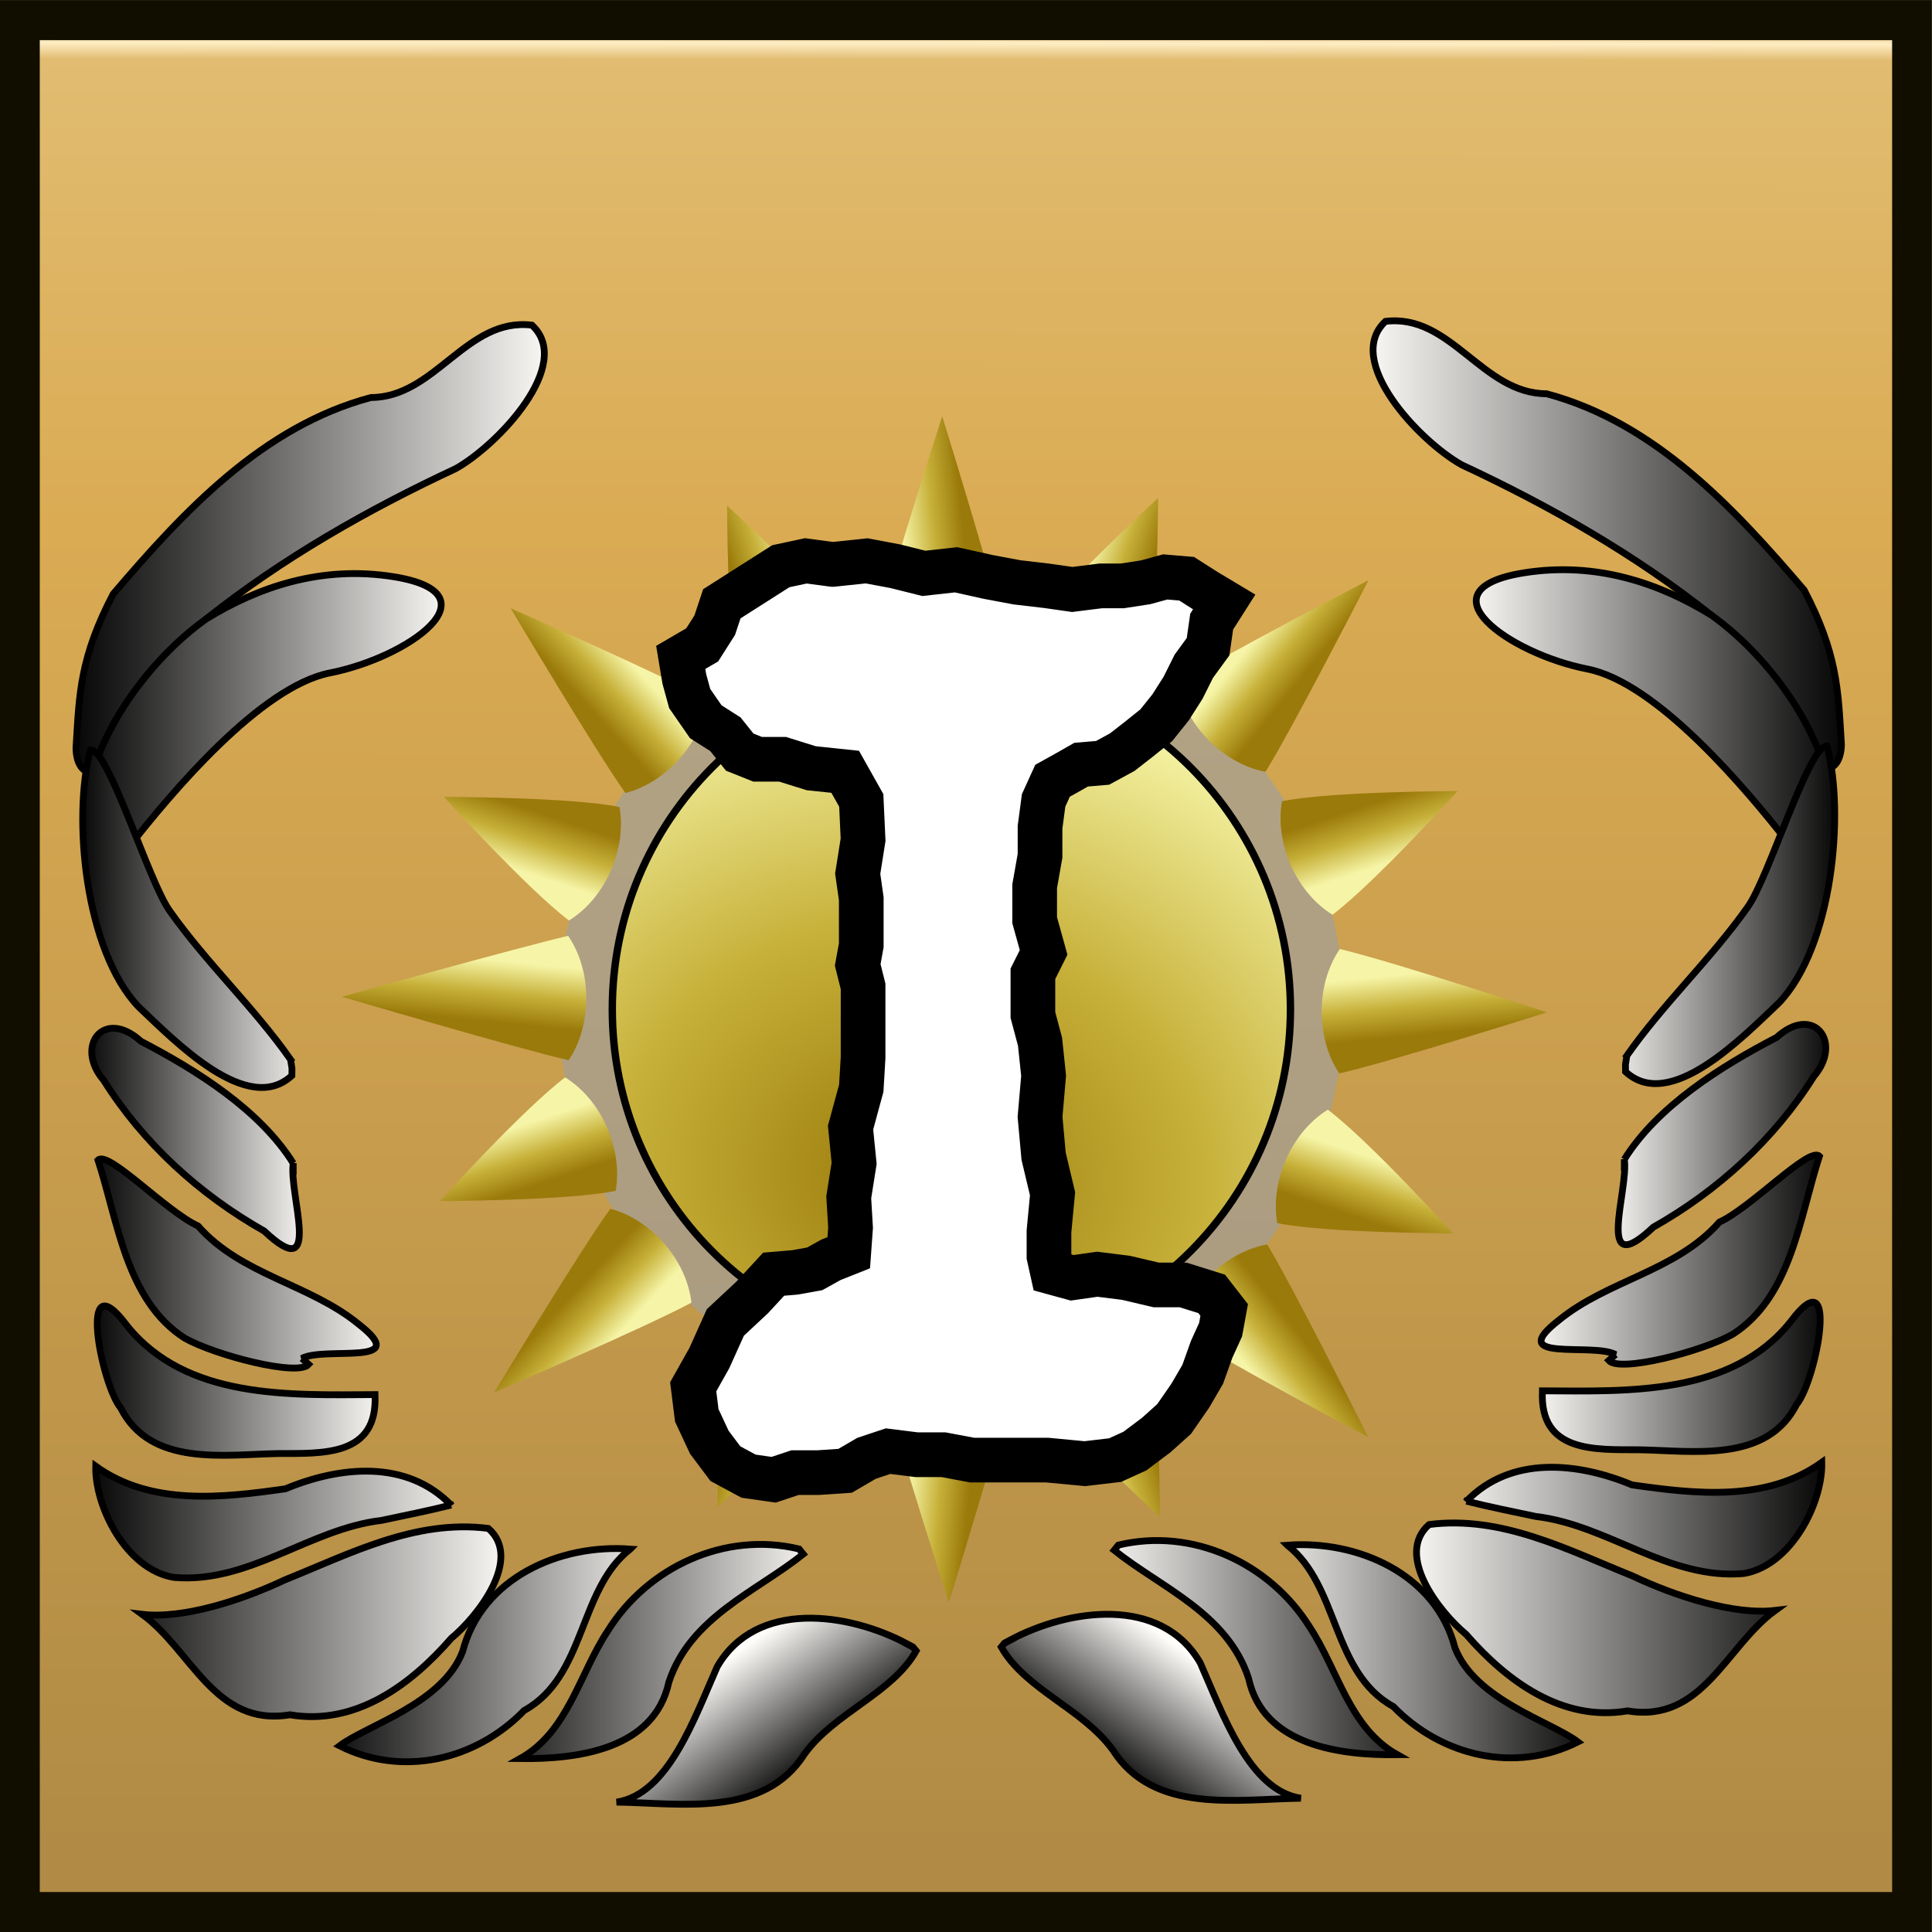
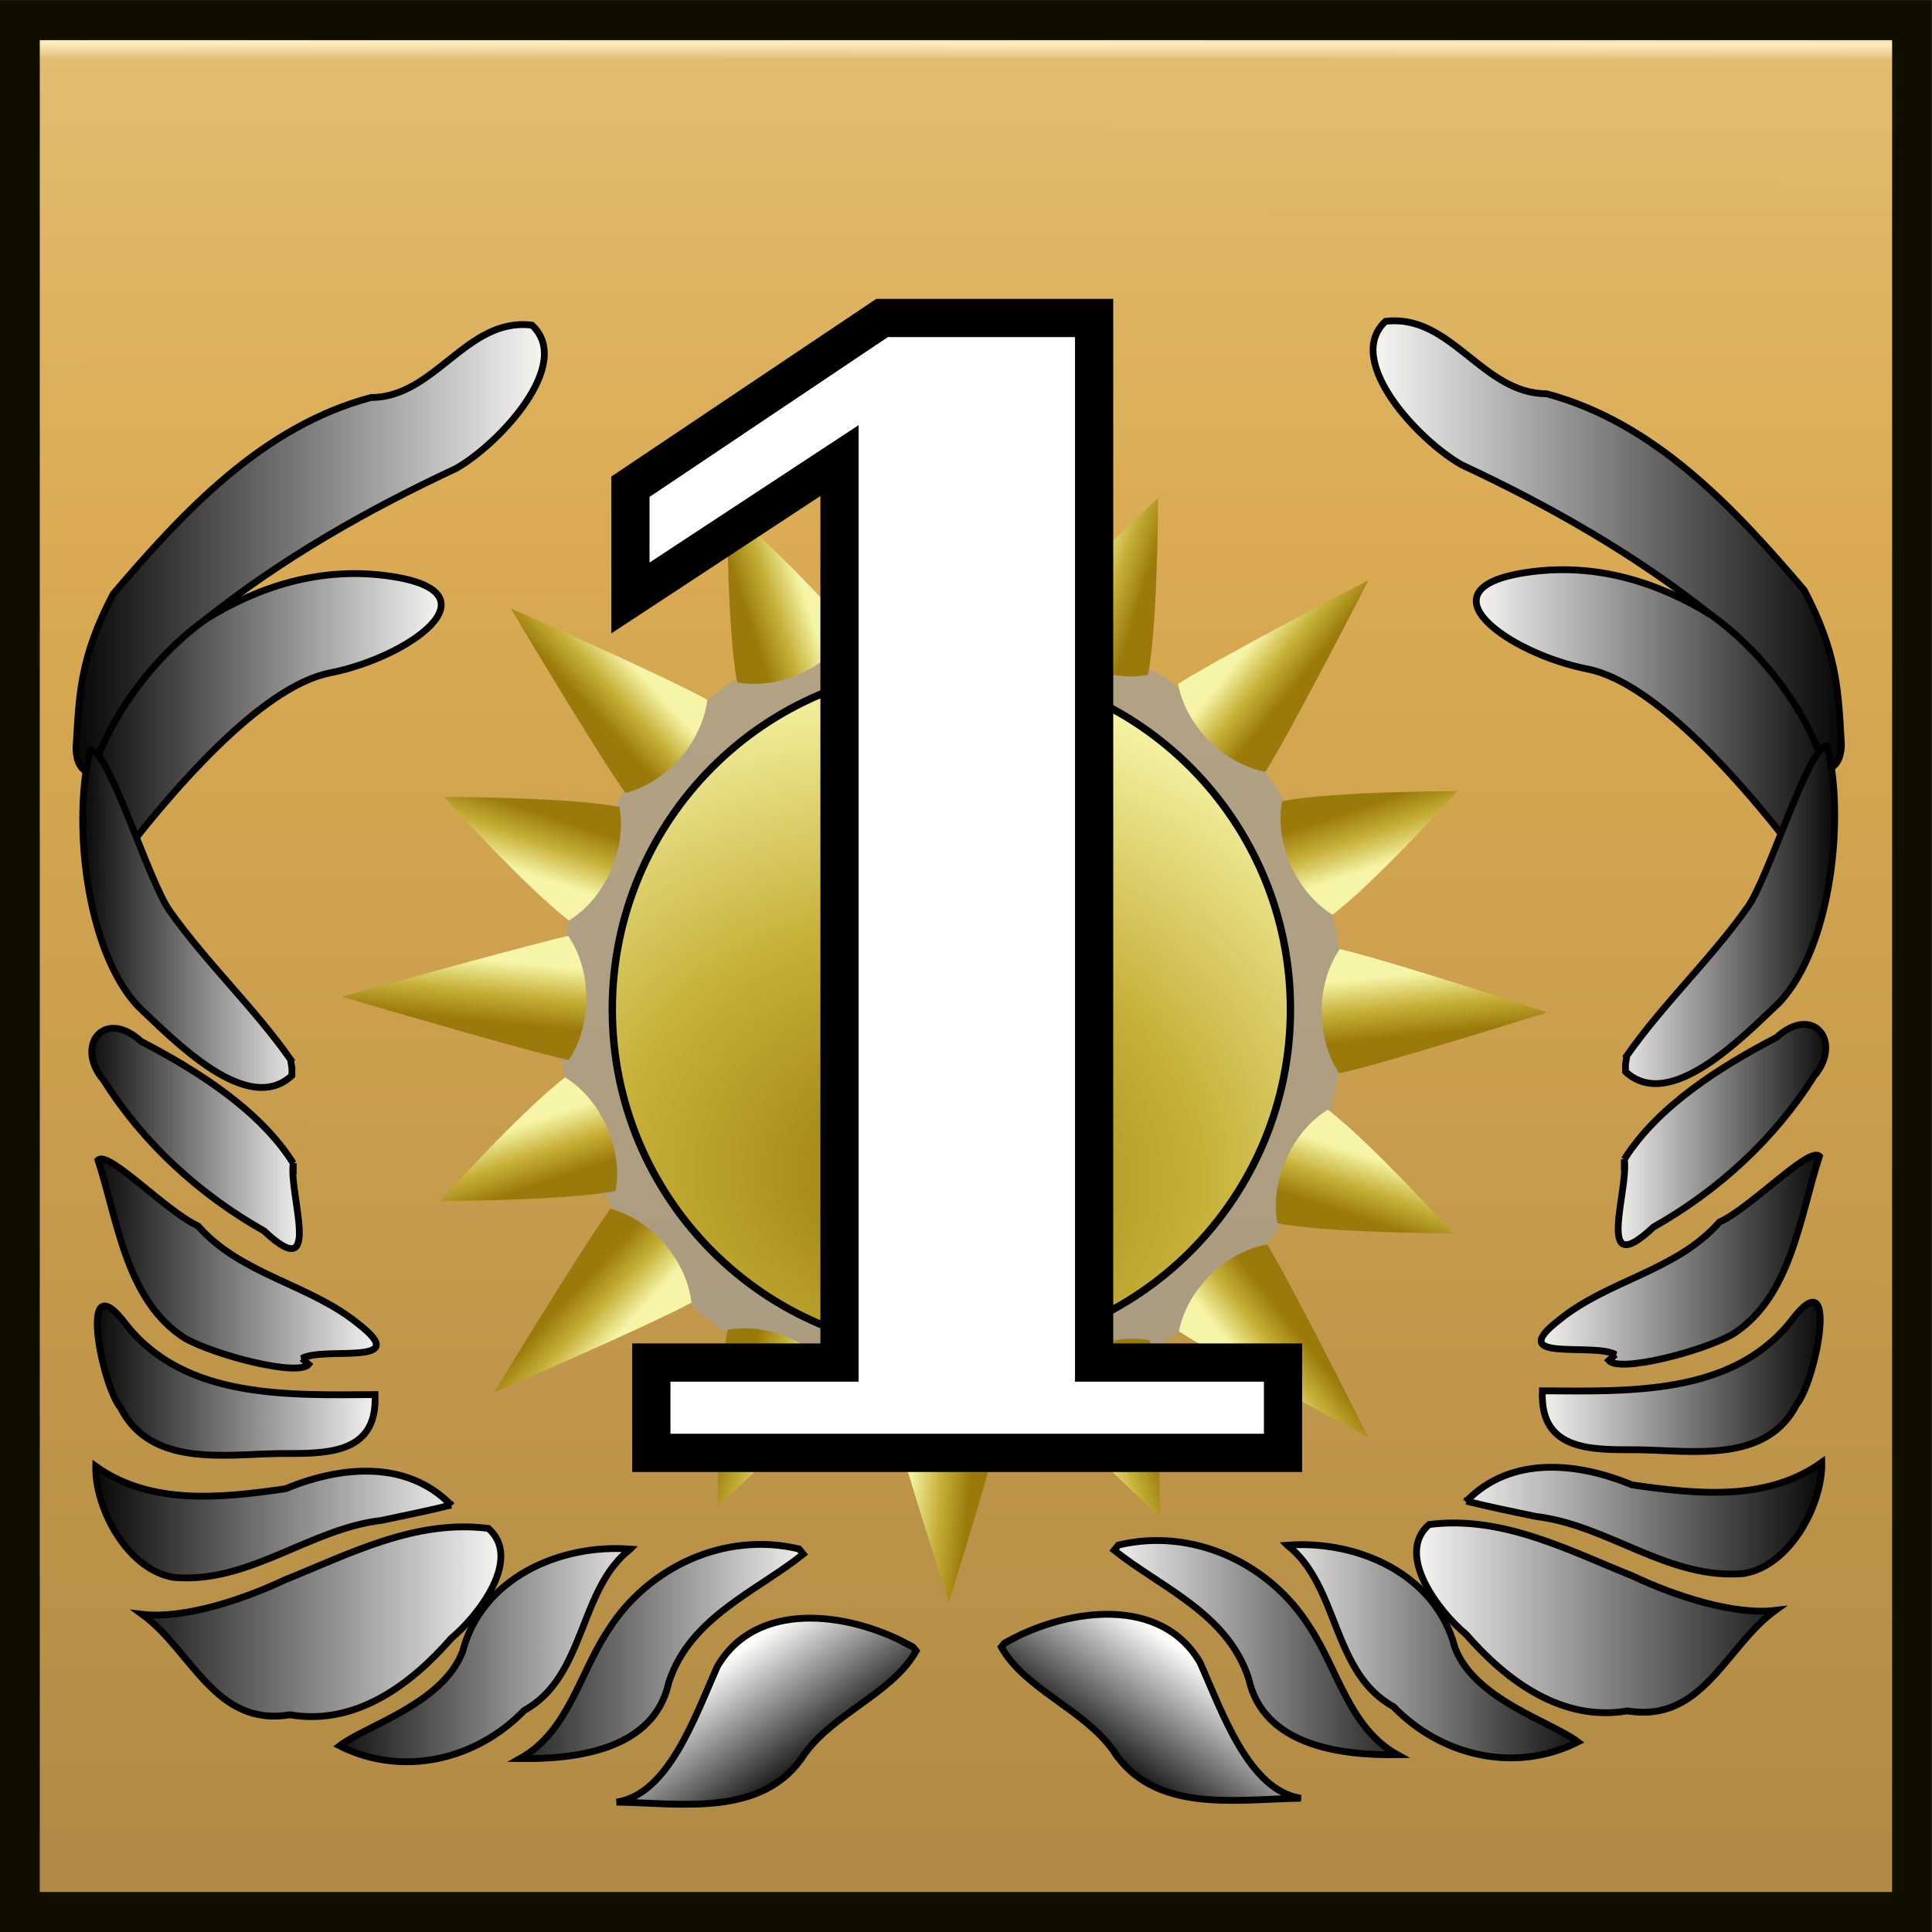
<svg xmlns="http://www.w3.org/2000/svg" xmlns:xlink="http://www.w3.org/1999/xlink" width="50mm" height="50mm" viewBox="0 0 50 50" version="1.1" id="svg2124">
  <defs id="defs2118">
    <linearGradient id="linearGradient2964">
      <stop id="stop2958" offset="0" style="stop-color:#9a7a0a;stop-opacity:1" />
      <stop style="stop-color:#c7b13a;stop-opacity:1" offset="0.484" id="stop2960" />
      <stop id="stop2962" offset="1" style="stop-color:#f6f5a7;stop-opacity:1" />
    </linearGradient>
    <linearGradient id="linearGradient2926">
      <stop style="stop-color:#9a7a0a;stop-opacity:1" offset="0" id="stop2922" />
      <stop id="stop2930" offset="0.5" style="stop-color:#c7b13a;stop-opacity:1" />
      <stop style="stop-color:#f6f5a7;stop-opacity:1" offset="1" id="stop2924" />
    </linearGradient>
    <linearGradient id="linearGradient2768">
      <stop style="stop-color:#fffdfa;stop-opacity:1;" offset="0" id="stop2764" />
      <stop style="stop-color:#000000;stop-opacity:1" offset="1" id="stop2766" />
    </linearGradient>
    <linearGradient id="linearGradient2708">
      <stop style="stop-color:#b18b45;stop-opacity:1" offset="0" id="stop2704" />
      <stop id="stop2712" offset="0.725" style="stop-color:#daab53;stop-opacity:1" />
      <stop style="stop-color:#e1bc71;stop-opacity:1;" offset="0.982" id="stop2718" />
      <stop style="stop-color:#feedc4;stop-opacity:1" offset="0.991" id="stop2714" />
      <stop style="stop-color:#d8a757;stop-opacity:1" offset="1" id="stop2706" />
    </linearGradient>
    <linearGradient xlink:href="#linearGradient2708" id="linearGradient2710" x1="134.547" y1="-11.976" x2="134.562" y2="-29.336" gradientUnits="userSpaceOnUse" gradientTransform="translate(-22.14409,-0.2783145)" />
    <linearGradient xlink:href="#linearGradient2768" id="linearGradient2770" x1="115.03" y1="-14.015" x2="114.231" y2="-12.888" gradientUnits="userSpaceOnUse" />
    <linearGradient xlink:href="#linearGradient2768" id="linearGradient2778" x1="114.016" y1="-14.159" x2="117.421" y2="-14.159" gradientUnits="userSpaceOnUse" />
    <linearGradient xlink:href="#linearGradient2768" id="linearGradient2786" x1="115.512" y1="-14.125" x2="118.905" y2="-14.125" gradientUnits="userSpaceOnUse" />
    <linearGradient xlink:href="#linearGradient2768" id="linearGradient2794" x1="116.974" y1="-14.443" x2="121.04" y2="-14.443" gradientUnits="userSpaceOnUse" />
    <linearGradient xlink:href="#linearGradient2768" id="linearGradient2802" x1="117.328" y1="-15.452" x2="121.129" y2="-15.452" gradientUnits="userSpaceOnUse" />
    <linearGradient xlink:href="#linearGradient2768" id="linearGradient2810" x1="118.182" y1="-16.742" x2="121.114" y2="-16.742" gradientUnits="userSpaceOnUse" />
    <linearGradient xlink:href="#linearGradient2768" id="linearGradient2818" x1="118.17" y1="-17.859" x2="121.125" y2="-17.859" gradientUnits="userSpaceOnUse" />
    <linearGradient xlink:href="#linearGradient2768" id="linearGradient2826" x1="118.909" y1="-19.052" x2="121.166" y2="-19.052" gradientUnits="userSpaceOnUse" />
    <linearGradient xlink:href="#linearGradient2768" id="linearGradient2834" x1="118.872" y1="-21.052" x2="121.199" y2="-21.052" gradientUnits="userSpaceOnUse" />
    <linearGradient xlink:href="#linearGradient2768" id="linearGradient2842" x1="117.549" y1="-23.209" x2="121.229" y2="-23.209" gradientUnits="userSpaceOnUse" />
    <linearGradient xlink:href="#linearGradient2768" id="linearGradient2850" x1="116.558" y1="-24.68" x2="121.319" y2="-24.68" gradientUnits="userSpaceOnUse" />
    <linearGradient xlink:href="#linearGradient2768" id="linearGradient2874" gradientUnits="userSpaceOnUse" x1="115.03" y1="-14.015" x2="114.231" y2="-12.888" gradientTransform="matrix(-1,0,0,1,225.4233,0.03677822)" />
    <linearGradient xlink:href="#linearGradient2768" id="linearGradient2876" gradientUnits="userSpaceOnUse" x1="114.016" y1="-14.159" x2="117.421" y2="-14.159" gradientTransform="matrix(-1,0,0,1,225.4233,0.03677822)" />
    <linearGradient xlink:href="#linearGradient2768" id="linearGradient2878" gradientUnits="userSpaceOnUse" x1="115.512" y1="-14.125" x2="118.905" y2="-14.125" gradientTransform="matrix(-1,0,0,1,225.4233,0.03677822)" />
    <linearGradient xlink:href="#linearGradient2768" id="linearGradient2880" gradientUnits="userSpaceOnUse" x1="116.974" y1="-14.443" x2="121.04" y2="-14.443" gradientTransform="matrix(-1,0,0,1,225.4233,0.03677822)" />
    <linearGradient xlink:href="#linearGradient2768" id="linearGradient2882" gradientUnits="userSpaceOnUse" x1="117.328" y1="-15.452" x2="121.129" y2="-15.452" gradientTransform="matrix(-1,0,0,1,225.4233,0.03677822)" />
    <linearGradient xlink:href="#linearGradient2768" id="linearGradient2884" gradientUnits="userSpaceOnUse" x1="118.182" y1="-16.742" x2="121.114" y2="-16.742" gradientTransform="matrix(-1,0,0,1,225.4233,0.03677822)" />
    <linearGradient xlink:href="#linearGradient2768" id="linearGradient2886" gradientUnits="userSpaceOnUse" x1="118.17" y1="-17.859" x2="121.125" y2="-17.859" gradientTransform="matrix(-1,0,0,1,225.4233,0.03677822)" />
    <linearGradient xlink:href="#linearGradient2768" id="linearGradient2888" gradientUnits="userSpaceOnUse" x1="118.909" y1="-19.052" x2="121.166" y2="-19.052" gradientTransform="matrix(-1,0,0,1,225.4233,0.03677822)" />
    <linearGradient xlink:href="#linearGradient2768" id="linearGradient2890" gradientUnits="userSpaceOnUse" x1="118.872" y1="-21.052" x2="121.199" y2="-21.052" gradientTransform="matrix(-1,0,0,1,225.4233,0.03677822)" />
    <linearGradient xlink:href="#linearGradient2768" id="linearGradient2892" gradientUnits="userSpaceOnUse" x1="117.549" y1="-23.209" x2="121.229" y2="-23.209" gradientTransform="matrix(-1,0,0,1,225.4233,0.03677822)" />
    <linearGradient xlink:href="#linearGradient2768" id="linearGradient2894" gradientUnits="userSpaceOnUse" x1="116.558" y1="-24.68" x2="121.319" y2="-24.68" gradientTransform="matrix(-1,0,0,1,225.4233,0.03677822)" />
    <radialGradient xlink:href="#linearGradient2926" id="radialGradient2928" cx="112.225" cy="-10.862" fx="112.225" fy="-10.862" r="3.291" gradientUnits="userSpaceOnUse" gradientTransform="matrix(1.707785,0.1964232,-0.1659299,1.442664,-81.20149,-25.04379)" />
    <linearGradient xlink:href="#linearGradient2964" id="linearGradient2956" x1="117.557" y1="-20.067" x2="117.513" y2="-20.512" gradientUnits="userSpaceOnUse" gradientTransform="matrix(1.321557,0,0,1.321557,-37.78135,6.475449)" />
    <linearGradient xlink:href="#linearGradient2964" id="linearGradient2968" gradientUnits="userSpaceOnUse" gradientTransform="matrix(-1.321557,0,0,1.321557,263.114,6.349211)" x1="117.557" y1="-20.067" x2="117.513" y2="-20.512" />
    <linearGradient xlink:href="#linearGradient2964" id="linearGradient2972" gradientUnits="userSpaceOnUse" gradientTransform="matrix(0,-1.321557,1.321557,0,139.2451,130.2403)" x1="117.557" y1="-20.067" x2="117.513" y2="-20.512" />
    <linearGradient xlink:href="#linearGradient2964" id="linearGradient2976" gradientUnits="userSpaceOnUse" gradientTransform="matrix(0,1.321557,1.321557,0,139.309,-170.7329)" x1="117.557" y1="-20.067" x2="117.513" y2="-20.512" />
    <linearGradient xlink:href="#linearGradient2964" id="linearGradient2980" gradientUnits="userSpaceOnUse" gradientTransform="matrix(0.9193935,0.9493305,0.9493305,-0.9193935,27.19105,-146.8982)" x1="117.557" y1="-20.067" x2="117.513" y2="-20.512" />
    <linearGradient xlink:href="#linearGradient2964" id="linearGradient2984" gradientUnits="userSpaceOnUse" gradientTransform="matrix(-0.9940973,0.8707947,-0.8707947,-0.9940973,208.1155,-139.5544)" x1="117.557" y1="-20.067" x2="117.513" y2="-20.512" />
    <linearGradient xlink:href="#linearGradient2964" id="linearGradient2988" gradientUnits="userSpaceOnUse" gradientTransform="matrix(-0.9866828,-0.8791871,-0.8791871,0.9866828,207.2292,99.73403)" x1="117.557" y1="-20.067" x2="117.513" y2="-20.512" />
    <linearGradient xlink:href="#linearGradient2964" id="linearGradient2992" gradientUnits="userSpaceOnUse" gradientTransform="matrix(0.9295592,-0.9393788,0.9393788,0.9295592,25.7919,105.4237)" x1="117.557" y1="-20.067" x2="117.513" y2="-20.512" />
    <linearGradient xlink:href="#linearGradient2964" id="linearGradient2996" gradientUnits="userSpaceOnUse" gradientTransform="matrix(-0.5355555,-1.208178,-1.208178,0.5355555,149.1816,128.1398)" x1="117.557" y1="-20.067" x2="117.513" y2="-20.512" />
    <linearGradient xlink:href="#linearGradient2964" id="linearGradient3000" gradientUnits="userSpaceOnUse" gradientTransform="matrix(-0.5355555,1.208178,-1.208178,-0.5355555,149.0911,-168.6926)" x1="117.557" y1="-20.067" x2="117.513" y2="-20.512" />
    <linearGradient xlink:href="#linearGradient2964" id="linearGradient3004" gradientUnits="userSpaceOnUse" gradientTransform="matrix(0.5355555,-1.208178,1.208178,0.5355555,75.93117,128.0677)" x1="117.557" y1="-20.067" x2="117.513" y2="-20.512" />
    <linearGradient xlink:href="#linearGradient2964" id="linearGradient3008" gradientUnits="userSpaceOnUse" gradientTransform="matrix(0.5355555,1.208178,1.208178,-0.5355555,75.94921,-168.5937)" x1="117.557" y1="-20.067" x2="117.513" y2="-20.512" />
    <linearGradient xlink:href="#linearGradient2964" id="linearGradient3012" gradientUnits="userSpaceOnUse" gradientTransform="matrix(1.208178,-0.5355555,-0.5355555,-1.208178,-35.6884,16.36659)" x1="117.557" y1="-20.067" x2="117.513" y2="-20.512" />
    <linearGradient xlink:href="#linearGradient2964" id="linearGradient3016" gradientUnits="userSpaceOnUse" gradientTransform="matrix(-1.208178,-0.5355555,0.5355555,-1.208178,260.9578,16.42176)" x1="117.557" y1="-20.067" x2="117.513" y2="-20.512" />
    <linearGradient xlink:href="#linearGradient2964" id="linearGradient3020" gradientUnits="userSpaceOnUse" gradientTransform="matrix(-1.208178,0.5355555,0.5355555,1.208178,260.9207,-57.11167)" x1="117.557" y1="-20.067" x2="117.513" y2="-20.512" />
    <linearGradient xlink:href="#linearGradient2964" id="linearGradient3024" gradientUnits="userSpaceOnUse" gradientTransform="matrix(1.208178,0.5355555,-0.5355555,1.208178,-35.73276,-56.80434)" x1="117.557" y1="-20.067" x2="117.513" y2="-20.512" />
  </defs>
  <g id="layer1" transform="translate(-116.5593,-12.1107)">
    <g id="g3068" transform="matrix(2.695907,0,0,2.713991,-162.489,93.17925)">
      <rect ry="0" y="-29.679" x="103.699" height="18.041" width="18.164" id="rect2702" style="opacity:1;fill:url(#linearGradient2710);fill-opacity:1;stroke:#110e00;stroke-width:0.382;stroke-linecap:round;stroke-linejoin:miter;stroke-miterlimit:4;stroke-dasharray:none" />
      <g id="g2918">
        <path id="path2720" style="fill:url(#linearGradient2850);fill-opacity:1;stroke:#000000;stroke-width:0.065;stroke-linecap:butt;stroke-linejoin:miter;stroke-miterlimit:4;stroke-dasharray:none;stroke-opacity:1" d="m 120.976,-22.564 c -0.094,-0.612 -0.622,-1.03 -1.037,-1.439 -0.735,-0.58 -1.553,-1.043 -2.399,-1.435 -0.405,-0.225 -1.138,-0.993 -0.732,-1.368 0.629,-0.077 0.928,0.69 1.546,0.69 1.04,0.276 1.797,1.085 2.474,1.873 0.317,0.601 0.326,0.951 0.355,1.429 0.014,0.122 -0.034,0.33 -0.207,0.251 z" />
        <path id="path2722" style="fill:url(#linearGradient2842);fill-opacity:1;stroke:#000000;stroke-width:0.065;stroke-linecap:butt;stroke-linejoin:miter;stroke-miterlimit:4;stroke-dasharray:none;stroke-opacity:1" d="m 120.682,-21.825 c -0.412,-0.524 -1.268,-1.536 -1.935,-1.666 -0.75,-0.146 -1.619,-0.756 -0.611,-0.917 0.695,-0.111 1.306,0.1 1.803,0.405 0.535,0.379 1.072,1.089 1.157,1.779 0.014,0.22 -0.26,0.314 -0.415,0.399 z" />
        <path id="path2724" style="fill:url(#linearGradient2834);fill-opacity:1;stroke:#000000;stroke-width:0.065;stroke-linecap:butt;stroke-linejoin:miter;stroke-miterlimit:4;stroke-dasharray:none;stroke-opacity:1" d="m 119.124,-19.802 c 0.353,-0.5 0.807,-0.921 1.16,-1.417 0.203,-0.277 0.59,-1.554 0.763,-1.538 0.173,0.643 0.052,1.912 -0.461,2.449 -0.351,0.329 -1.048,1.048 -1.473,0.657 l -10e-4,-0.068 0.013,-0.082 z" />
        <path id="path2726" style="fill:url(#linearGradient2826);fill-opacity:1;stroke:#000000;stroke-width:0.065;stroke-linecap:butt;stroke-linejoin:miter;stroke-miterlimit:4;stroke-dasharray:none;stroke-opacity:1" d="m 119.101,-18.816 c 0.046,0.288 -0.294,1.183 0.279,0.647 0.621,-0.348 1.162,-0.839 1.541,-1.438 0.281,-0.325 -0.003,-0.693 -0.358,-0.371 -0.54,0.279 -1.141,0.655 -1.462,1.163 z" />
        <path id="path2728" style="fill:url(#linearGradient2818);fill-opacity:1;stroke:#000000;stroke-width:0.065;stroke-linecap:butt;stroke-linejoin:miter;stroke-miterlimit:4;stroke-dasharray:none;stroke-opacity:1" d="m 119.017,-16.954 c -0.216,-0.118 -1.073,0.082 -0.546,-0.326 0.472,-0.385 1.127,-0.467 1.543,-0.937 0.307,-0.139 0.863,-0.726 0.96,-0.628 -0.192,0.587 -0.271,1.341 -0.833,1.698 -0.289,0.162 -1.083,0.368 -1.189,0.25 l 0.064,-0.057 z" />
        <path id="path2730" style="fill:url(#linearGradient2810);fill-opacity:1;stroke:#000000;stroke-width:0.065;stroke-linecap:butt;stroke-linejoin:miter;stroke-miterlimit:4;stroke-dasharray:none;stroke-opacity:1" d="m 118.315,-16.608 c 0.821,0.004 1.815,0.047 2.383,-0.66 0.481,-0.64 0.244,0.567 0.058,0.788 -0.288,0.563 -0.992,0.443 -1.513,0.434 -0.419,-0.002 -0.957,0.032 -0.928,-0.561 z" />
        <path id="path2732" style="fill:url(#linearGradient2802);fill-opacity:1;stroke:#000000;stroke-width:0.065;stroke-linecap:butt;stroke-linejoin:miter;stroke-miterlimit:4;stroke-dasharray:none;stroke-opacity:1" d="m 117.584,-15.554 c 0.429,-0.441 1.074,-0.371 1.591,-0.157 0.612,0.087 1.292,0.163 1.822,-0.215 0.01,0.382 -0.291,0.984 -0.749,1.06 -0.724,0.063 -1.301,-0.463 -1.997,-0.544 -0.222,-0.047 -0.446,-0.091 -0.666,-0.146 z" />
        <path id="path2734" style="fill:url(#linearGradient2794);fill-opacity:1;stroke:#000000;stroke-width:0.065;stroke-linecap:butt;stroke-linejoin:miter;stroke-miterlimit:4;stroke-dasharray:none;stroke-opacity:1" d="m 117.227,-15.333 c 0.699,-0.089 1.33,0.242 1.952,0.49 0.417,0.196 0.977,0.375 1.371,0.329 -0.477,0.344 -0.696,1.077 -1.418,0.958 -0.629,0.106 -1.158,-0.283 -1.55,-0.73 -0.256,-0.211 -0.687,-0.759 -0.355,-1.047 z" />
        <path id="path2736" style="fill:url(#linearGradient2786);fill-opacity:1;stroke:#000000;stroke-width:0.065;stroke-linecap:butt;stroke-linejoin:miter;stroke-miterlimit:4;stroke-dasharray:none;stroke-opacity:1" d="m 115.866,-15.136 c 0.676,-0.051 1.425,0.275 1.609,0.977 0.191,0.498 0.922,0.704 1.181,0.899 -0.599,0.3 -1.307,0.14 -1.772,-0.337 -0.592,-0.324 -0.521,-1.154 -1.017,-1.538 z" />
        <path id="path2738" style="fill:url(#linearGradient2778);fill-opacity:1;stroke:#000000;stroke-width:0.065;stroke-linecap:butt;stroke-linejoin:miter;stroke-miterlimit:4;stroke-dasharray:none;stroke-opacity:1" d="m 114.244,-15.137 c 0.709,-0.17 1.452,0.17 1.835,0.779 0.274,0.409 0.381,0.964 0.843,1.22 -0.55,0.007 -1.288,-0.087 -1.428,-0.729 -0.205,-0.621 -0.841,-0.864 -1.29,-1.221 z" />
        <path id="path2740" style="fill:url(#linearGradient2770);fill-opacity:1;stroke:#000000;stroke-width:0.065;stroke-linecap:butt;stroke-linejoin:miter;stroke-miterlimit:4;stroke-dasharray:none;stroke-opacity:1" d="m 113.204,-14.231 c 0.562,-0.299 1.45,-0.428 1.826,0.217 0.216,0.483 0.469,1.217 0.966,1.291 -0.616,0.008 -1.413,0.153 -1.805,-0.46 -0.288,-0.394 -0.841,-0.577 -1.071,-0.982 l 0.029,-0.035 0.057,-0.03 z" />
        <path d="m 104.447,-22.528 c 0.094,-0.612 0.622,-1.03 1.037,-1.439 0.735,-0.58 1.553,-1.043 2.399,-1.435 0.405,-0.225 1.138,-0.993 0.732,-1.368 -0.629,-0.077 -0.928,0.69 -1.546,0.69 -1.04,0.276 -1.797,1.085 -2.474,1.873 -0.317,0.601 -0.326,0.951 -0.355,1.429 -0.014,0.122 0.034,0.33 0.207,0.251 z" style="fill:url(#linearGradient2894);fill-opacity:1;stroke:#000000;stroke-width:0.065;stroke-linecap:butt;stroke-linejoin:miter;stroke-miterlimit:4;stroke-dasharray:none;stroke-opacity:1" id="path2852" />
        <path d="m 104.741,-21.788 c 0.412,-0.524 1.268,-1.536 1.935,-1.666 0.75,-0.146 1.619,-0.756 0.611,-0.917 -0.695,-0.111 -1.306,0.1 -1.803,0.405 -0.535,0.379 -1.072,1.089 -1.157,1.779 -0.014,0.22 0.26,0.314 0.415,0.399 z" style="fill:url(#linearGradient2892);fill-opacity:1;stroke:#000000;stroke-width:0.065;stroke-linecap:butt;stroke-linejoin:miter;stroke-miterlimit:4;stroke-dasharray:none;stroke-opacity:1" id="path2854" />
        <path d="m 106.299,-19.765 c -0.353,-0.5 -0.807,-0.921 -1.16,-1.417 -0.203,-0.277 -0.59,-1.554 -0.763,-1.538 -0.173,0.643 -0.052,1.912 0.461,2.449 0.351,0.329 1.048,1.048 1.473,0.657 l 0.001,-0.068 -0.013,-0.082 z" style="fill:url(#linearGradient2890);fill-opacity:1;stroke:#000000;stroke-width:0.065;stroke-linecap:butt;stroke-linejoin:miter;stroke-miterlimit:4;stroke-dasharray:none;stroke-opacity:1" id="path2856" />
        <path d="m 106.323,-18.779 c -0.046,0.288 0.294,1.183 -0.279,0.647 -0.621,-0.348 -1.162,-0.839 -1.541,-1.438 -0.281,-0.325 0.003,-0.693 0.358,-0.371 0.54,0.279 1.141,0.655 1.462,1.163 z" style="fill:url(#linearGradient2888);fill-opacity:1;stroke:#000000;stroke-width:0.065;stroke-linecap:butt;stroke-linejoin:miter;stroke-miterlimit:4;stroke-dasharray:none;stroke-opacity:1" id="path2858" />
        <path d="m 106.406,-16.917 c 0.216,-0.118 1.073,0.082 0.546,-0.326 -0.472,-0.385 -1.127,-0.467 -1.543,-0.937 -0.307,-0.139 -0.863,-0.726 -0.96,-0.628 0.192,0.587 0.271,1.341 0.833,1.698 0.289,0.162 1.083,0.368 1.189,0.25 l -0.064,-0.057 z" style="fill:url(#linearGradient2886);fill-opacity:1;stroke:#000000;stroke-width:0.065;stroke-linecap:butt;stroke-linejoin:miter;stroke-miterlimit:4;stroke-dasharray:none;stroke-opacity:1" id="path2860" />
        <path d="m 107.108,-16.572 c -0.821,0.004 -1.815,0.047 -2.383,-0.66 -0.481,-0.64 -0.244,0.567 -0.058,0.788 0.288,0.563 0.992,0.443 1.513,0.434 0.419,-0.002 0.957,0.032 0.928,-0.561 z" style="fill:url(#linearGradient2884);fill-opacity:1;stroke:#000000;stroke-width:0.065;stroke-linecap:butt;stroke-linejoin:miter;stroke-miterlimit:4;stroke-dasharray:none;stroke-opacity:1" id="path2862" />
        <path d="m 107.84,-15.517 c -0.429,-0.441 -1.074,-0.371 -1.591,-0.157 -0.612,0.087 -1.292,0.163 -1.822,-0.215 -0.01,0.382 0.291,0.984 0.749,1.06 0.724,0.063 1.301,-0.463 1.997,-0.544 0.222,-0.047 0.446,-0.091 0.666,-0.146 z" style="fill:url(#linearGradient2882);fill-opacity:1;stroke:#000000;stroke-width:0.065;stroke-linecap:butt;stroke-linejoin:miter;stroke-miterlimit:4;stroke-dasharray:none;stroke-opacity:1" id="path2864" />
        <path d="m 108.196,-15.296 c -0.699,-0.089 -1.33,0.242 -1.952,0.49 -0.417,0.196 -0.977,0.375 -1.371,0.329 0.477,0.344 0.696,1.077 1.418,0.958 0.629,0.106 1.158,-0.283 1.55,-0.73 0.256,-0.211 0.687,-0.759 0.355,-1.047 z" style="fill:url(#linearGradient2880);fill-opacity:1;stroke:#000000;stroke-width:0.065;stroke-linecap:butt;stroke-linejoin:miter;stroke-miterlimit:4;stroke-dasharray:none;stroke-opacity:1" id="path2866" />
        <path d="m 109.558,-15.099 c -0.676,-0.051 -1.425,0.275 -1.609,0.977 -0.191,0.498 -0.922,0.704 -1.181,0.899 0.599,0.3 1.307,0.14 1.772,-0.337 0.592,-0.324 0.521,-1.154 1.017,-1.538 z" style="fill:url(#linearGradient2878);fill-opacity:1;stroke:#000000;stroke-width:0.065;stroke-linecap:butt;stroke-linejoin:miter;stroke-miterlimit:4;stroke-dasharray:none;stroke-opacity:1" id="path2868" />
        <path d="m 111.179,-15.1 c -0.709,-0.17 -1.452,0.17 -1.835,0.779 -0.274,0.409 -0.381,0.964 -0.843,1.22 0.55,0.007 1.288,-0.087 1.428,-0.729 0.205,-0.621 0.841,-0.864 1.29,-1.221 z" style="fill:url(#linearGradient2876);fill-opacity:1;stroke:#000000;stroke-width:0.065;stroke-linecap:butt;stroke-linejoin:miter;stroke-miterlimit:4;stroke-dasharray:none;stroke-opacity:1" id="path2870" />
        <path d="m 112.219,-14.194 c -0.562,-0.299 -1.45,-0.428 -1.826,0.217 -0.216,0.483 -0.469,1.217 -0.966,1.291 0.616,0.008 1.413,0.153 1.805,-0.46 0.288,-0.394 0.841,-0.577 1.071,-0.982 l -0.029,-0.035 -0.057,-0.03 z" style="fill:url(#linearGradient2874);fill-opacity:1;stroke:#000000;stroke-width:0.065;stroke-linecap:butt;stroke-linejoin:miter;stroke-miterlimit:4;stroke-dasharray:none;stroke-opacity:1" id="path2872" />
      </g>
      <circle style="opacity:1;fill:#a0a0a0;fill-opacity:0.646;stroke:none;stroke-width:0.082;stroke-linecap:round;stroke-linejoin:miter;stroke-miterlimit:4;stroke-dasharray:none;stroke-opacity:1" id="circle2932" cx="112.641" cy="-20.246" r="3.766" />
      <circle r="3.255" cy="-20.246" cx="112.641" id="path2920" style="opacity:1;fill:url(#radialGradient2928);fill-opacity:1;stroke:#000000;stroke-width:0.071;stroke-linecap:round;stroke-linejoin:miter;stroke-miterlimit:4;stroke-dasharray:none;stroke-opacity:1" />
      <path id="path2936" d="m 116.365,-19.635 c -0.217,-0.318 -0.237,-0.834 0.005,-1.186 0.513,0.121 1.989,0.604 1.989,0.604 0,0 -1.532,0.48 -1.994,0.582 z" style="fill:url(#linearGradient2956);fill-opacity:1;stroke:none;stroke-width:0.35px;stroke-linecap:butt;stroke-linejoin:miter;stroke-opacity:1" />
      <path style="fill:url(#linearGradient2968);fill-opacity:1;stroke:none;stroke-width:0.35px;stroke-linecap:butt;stroke-linejoin:miter;stroke-opacity:1" d="m 108.967,-19.761 c 0.217,-0.318 0.237,-0.834 -0.005,-1.186 -0.513,0.121 -2.172,0.581 -2.172,0.581 0,0 1.715,0.503 2.177,0.605 z" id="path2966" />
      <path style="fill:url(#linearGradient2972);fill-opacity:1;stroke:none;stroke-width:0.35px;stroke-linecap:butt;stroke-linejoin:miter;stroke-opacity:1" d="m 113.135,-23.906 c -0.318,0.217 -0.834,0.237 -1.186,-0.005 0.121,-0.513 0.604,-1.989 0.604,-1.989 0,0 0.48,1.532 0.582,1.994 z" id="path2970" />
      <path id="path2974" d="m 113.199,-16.586 c -0.318,-0.217 -0.834,-0.237 -1.186,0.005 0.121,0.513 0.604,1.989 0.604,1.989 0,0 0.48,-1.532 0.582,-1.994 z" style="fill:url(#linearGradient2976);fill-opacity:1;stroke:none;stroke-width:0.35px;stroke-linecap:butt;stroke-linejoin:miter;stroke-opacity:1" />
      <path style="fill:url(#linearGradient2980);fill-opacity:1;stroke:none;stroke-width:0.35px;stroke-linecap:butt;stroke-linejoin:miter;stroke-opacity:1" d="m 115.673,-18.004 c -0.379,0.065 -0.764,0.41 -0.848,0.829 0.444,0.285 1.817,1.009 1.817,1.009 0,0 -0.721,-1.435 -0.969,-1.837 z" id="path2978" />
      <path id="path2982" d="m 109.368,-18.344 c 0.373,0.096 0.728,0.471 0.778,0.895 -0.465,0.247 -1.894,0.856 -1.894,0.856 0,0 0.836,-1.371 1.116,-1.752 z" style="fill:url(#linearGradient2984);fill-opacity:1;stroke:none;stroke-width:0.35px;stroke-linecap:butt;stroke-linejoin:miter;stroke-opacity:1" />
      <path style="fill:url(#linearGradient2988);fill-opacity:1;stroke:none;stroke-width:0.35px;stroke-linecap:butt;stroke-linejoin:miter;stroke-opacity:1" d="m 109.513,-22.309 c 0.374,-0.093 0.732,-0.465 0.785,-0.889 -0.463,-0.251 -1.887,-0.872 -1.887,-0.872 0,0 0.824,1.378 1.101,1.761 z" id="path2986" />
      <path id="path2990" d="m 115.656,-22.511 c -0.379,-0.069 -0.759,-0.418 -0.839,-0.838 0.447,-0.28 1.828,-0.989 1.828,-0.989 0,0 -0.736,1.427 -0.989,1.827 z" style="fill:url(#linearGradient2992);fill-opacity:1;stroke:none;stroke-width:0.35px;stroke-linecap:butt;stroke-linejoin:miter;stroke-opacity:1" />
      <path id="path2994" d="m 110.585,-23.363 c 0.379,0.07 0.859,-0.122 1.082,-0.485 -0.318,-0.42 -1.179,-1.201 -1.179,-1.201 0,0 0.002,1.222 0.097,1.686 z" style="fill:url(#linearGradient2996);fill-opacity:1;stroke:none;stroke-width:0.35px;stroke-linecap:butt;stroke-linejoin:miter;stroke-opacity:1" />
      <path style="fill:url(#linearGradient3000);fill-opacity:1;stroke:none;stroke-width:0.35px;stroke-linecap:butt;stroke-linejoin:miter;stroke-opacity:1" d="m 110.494,-17.19 c 0.379,-0.07 0.859,0.122 1.082,0.485 -0.318,0.42 -1.179,1.201 -1.179,1.201 0,0 0.002,-1.222 0.097,-1.686 z" id="path2998" />
      <path style="fill:url(#linearGradient3004);fill-opacity:1;stroke:none;stroke-width:0.35px;stroke-linecap:butt;stroke-linejoin:miter;stroke-opacity:1" d="m 114.528,-23.435 c -0.379,0.07 -0.859,-0.122 -1.082,-0.485 0.318,-0.42 1.179,-1.201 1.179,-1.201 0,0 -0.002,1.222 -0.097,1.686 z" id="path3002" />
      <path id="path3006" d="m 114.546,-17.091 c -0.379,-0.07 -0.859,0.122 -1.082,0.485 0.318,0.42 1.179,1.201 1.179,1.201 0,0 -0.002,-1.222 -0.097,-1.686 z" style="fill:url(#linearGradient3008);fill-opacity:1;stroke:none;stroke-width:0.35px;stroke-linecap:butt;stroke-linejoin:miter;stroke-opacity:1" />
      <path style="fill:url(#linearGradient3012);fill-opacity:1;stroke:none;stroke-width:0.35px;stroke-linecap:butt;stroke-linejoin:miter;stroke-opacity:1" d="m 115.815,-22.23 c -0.07,0.379 0.122,0.859 0.485,1.082 0.42,-0.318 1.201,-1.179 1.201,-1.179 0,0 -1.222,0.002 -1.686,0.097 z" id="path3010" />
      <path id="path3014" d="m 109.455,-22.175 c 0.07,0.379 -0.122,0.859 -0.485,1.082 -0.42,-0.318 -1.201,-1.179 -1.201,-1.179 0,0 1.222,0.002 1.686,0.097 z" style="fill:url(#linearGradient3016);fill-opacity:1;stroke:none;stroke-width:0.35px;stroke-linecap:butt;stroke-linejoin:miter;stroke-opacity:1" />
      <path style="fill:url(#linearGradient3020);fill-opacity:1;stroke:none;stroke-width:0.35px;stroke-linecap:butt;stroke-linejoin:miter;stroke-opacity:1" d="m 109.418,-18.515 c 0.07,-0.379 -0.122,-0.859 -0.485,-1.082 -0.42,0.318 -1.201,1.179 -1.201,1.179 0,0 1.222,-0.002 1.686,-0.097 z" id="path3018" />
      <path id="path3022" d="m 115.77,-18.207 c -0.07,-0.379 0.122,-0.859 0.485,-1.082 0.42,0.318 1.201,1.179 1.201,1.179 0,0 -1.222,-0.002 -1.686,-0.097 z" style="fill:url(#linearGradient3024);fill-opacity:1;stroke:none;stroke-width:0.35px;stroke-linecap:butt;stroke-linejoin:miter;stroke-opacity:1" />
    </g>
-     <g transform="matrix(1.169226,0,0,1.169226,-23.91094,-6.518492)" style="font-style:normal;font-weight:normal;font-size:39.574px;line-height:1.25;font-family:sans-serif;letter-spacing:0px;word-spacing:0px;fill:#ffffff;fill-opacity:1;stroke:#000000;stroke-width:0.989;stroke-opacity:1" id="text3090" aria-label="1">
-       <path id="path932" style="font-style:normal;font-variant:normal;font-weight:normal;font-stretch:normal;font-family:'Yanone Tagesschrift';-inkscape-font-specification:'Yanone Tagesschrift';fill:#ffffff;fill-opacity:1;stroke:#000000;stroke-width:0.989;stroke-opacity:1" d="m 138.571,28.426 0.752,-0.079 0.633,0.119 0.633,0.158 0.712,-0.079 0.712,0.158 0.633,0.119 0.673,0.079 0.554,0.079 0.633,-0.079 h 0.475 l 0.514,-0.079 0.435,-0.119 0.475,0.04 0.435,0.277 0.396,0.237 -0.277,0.435 -0.079,0.554 -0.317,0.435 -0.237,0.475 -0.277,0.435 -0.317,0.396 -0.396,0.317 -0.356,0.277 -0.435,0.237 -0.475,0.04 -0.277,0.158 -0.356,0.198 -0.198,0.435 -0.079,0.594 v 0.633 l -0.119,0.673 v 0.752 l 0.198,0.712 -0.237,0.475 v 0.475 0.435 l 0.158,0.594 0.079,0.752 -0.079,0.91 0.079,0.871 0.198,0.831 -0.079,0.831 v 0.554 l 0.079,0.356 0.435,0.119 0.554,-0.079 0.633,0.079 0.673,0.158 h 0.594 l 0.633,0.198 0.277,0.356 -0.079,0.435 -0.198,0.435 -0.198,0.554 -0.277,0.475 -0.356,0.514 -0.396,0.356 -0.475,0.356 -0.435,0.198 -0.673,0.079 -0.831,-0.079 h -0.871 -0.791 l -0.633,-0.119 h -0.594 l -0.633,-0.079 -0.475,0.158 -0.475,0.277 -0.594,0.04 h -0.514 l -0.475,0.158 -0.554,-0.079 -0.514,-0.277 -0.356,-0.475 -0.277,-0.594 -0.079,-0.633 0.356,-0.633 0.356,-0.791 0.594,-0.554 0.475,-0.514 0.475,-0.04 0.435,-0.079 0.356,-0.198 0.396,-0.158 0.04,-0.554 -0.04,-0.673 0.119,-0.752 -0.079,-0.791 0.237,-0.871 0.04,-0.673 V 38.715 38.24 37.765 l -0.119,-0.475 0.079,-0.435 v -0.475 -0.554 l -0.079,-0.554 0.119,-0.752 -0.04,-0.871 -0.356,-0.633 -0.752,-0.079 -0.633,-0.198 H 136.909 l -0.396,-0.158 -0.317,-0.396 -0.435,-0.277 -0.356,-0.514 -0.119,-0.435 -0.079,-0.475 0.475,-0.277 0.277,-0.435 0.158,-0.475 0.435,-0.277 0.435,-0.277 0.435,-0.277 0.554,-0.119 0.594,0.079 z" />
+     <g style="font-style:normal;font-weight:normal;font-size:39.574px;line-height:1.25;font-family:sans-serif;text-align:center;letter-spacing:0px;word-spacing:0px;text-anchor:middle;fill:#ffffff;fill-opacity:1;stroke:#000000;stroke-width:0.989;stroke-opacity:1" id="text3090" aria-label="1">
+       <path id="path1164" style="font-style:normal;font-variant:normal;font-weight:bold;font-stretch:semi-condensed;font-family:'DejaVu Serif';-inkscape-font-specification:'DejaVu Serif Bold Semi-Condensed';text-align:center;text-anchor:middle;fill:#ffffff;fill-opacity:1;stroke:#000000;stroke-width:0.989;stroke-opacity:1" d="m 133.416,49.711 v -2.338 h 4.87 V 24.03 l -5.411,3.556 v -2.879 l 6.512,-4.367 h 5.488 v 27.033 h 4.889 v 2.338 z" />
    </g>
  </g>
</svg>
